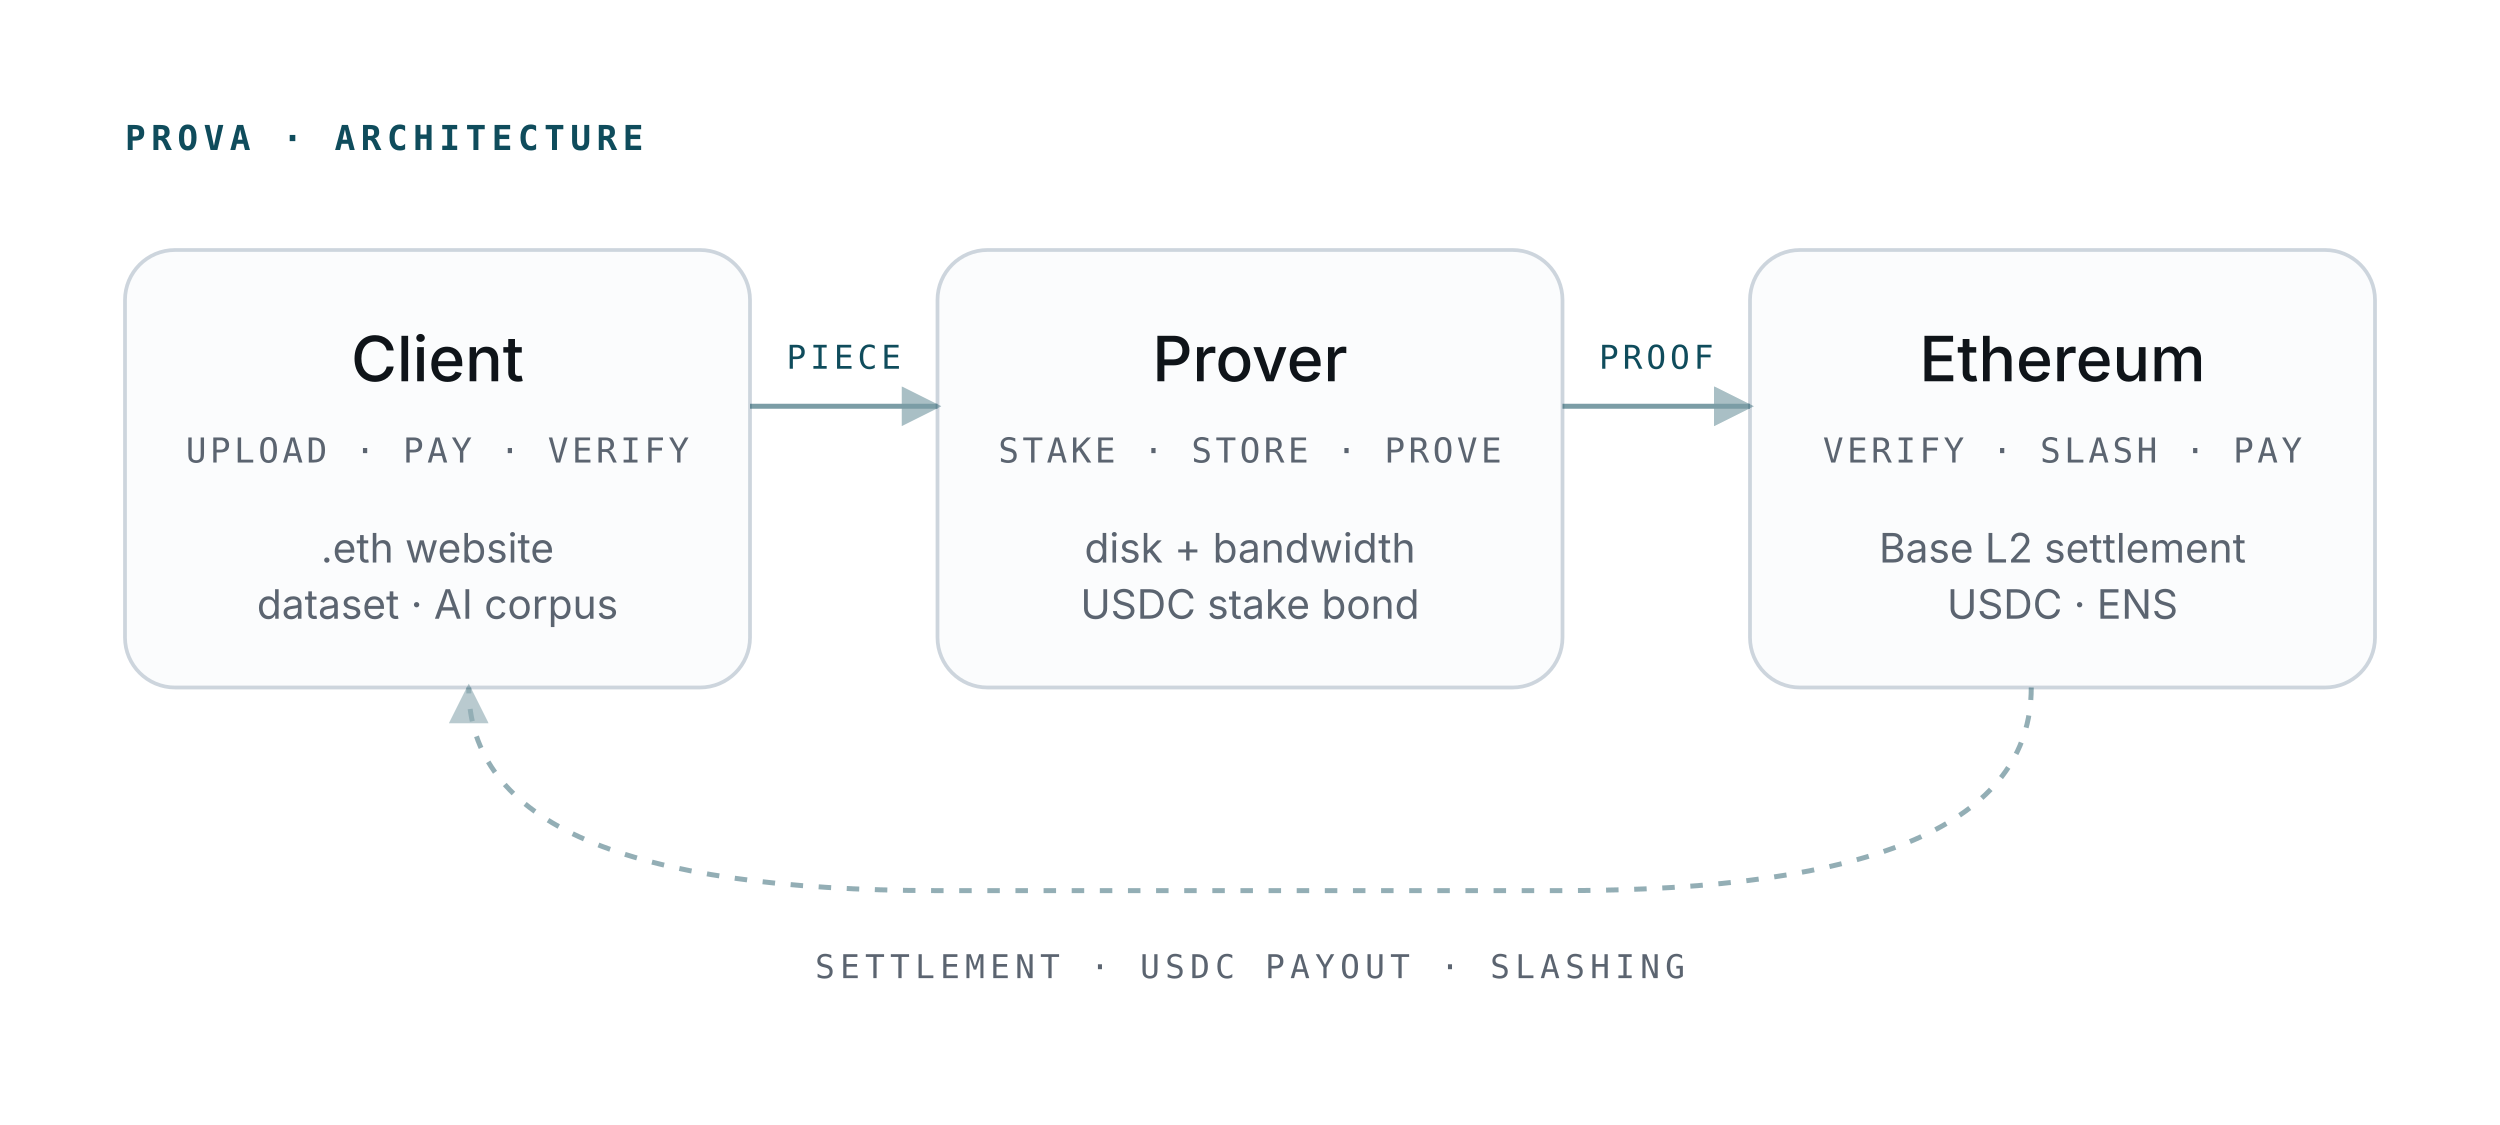
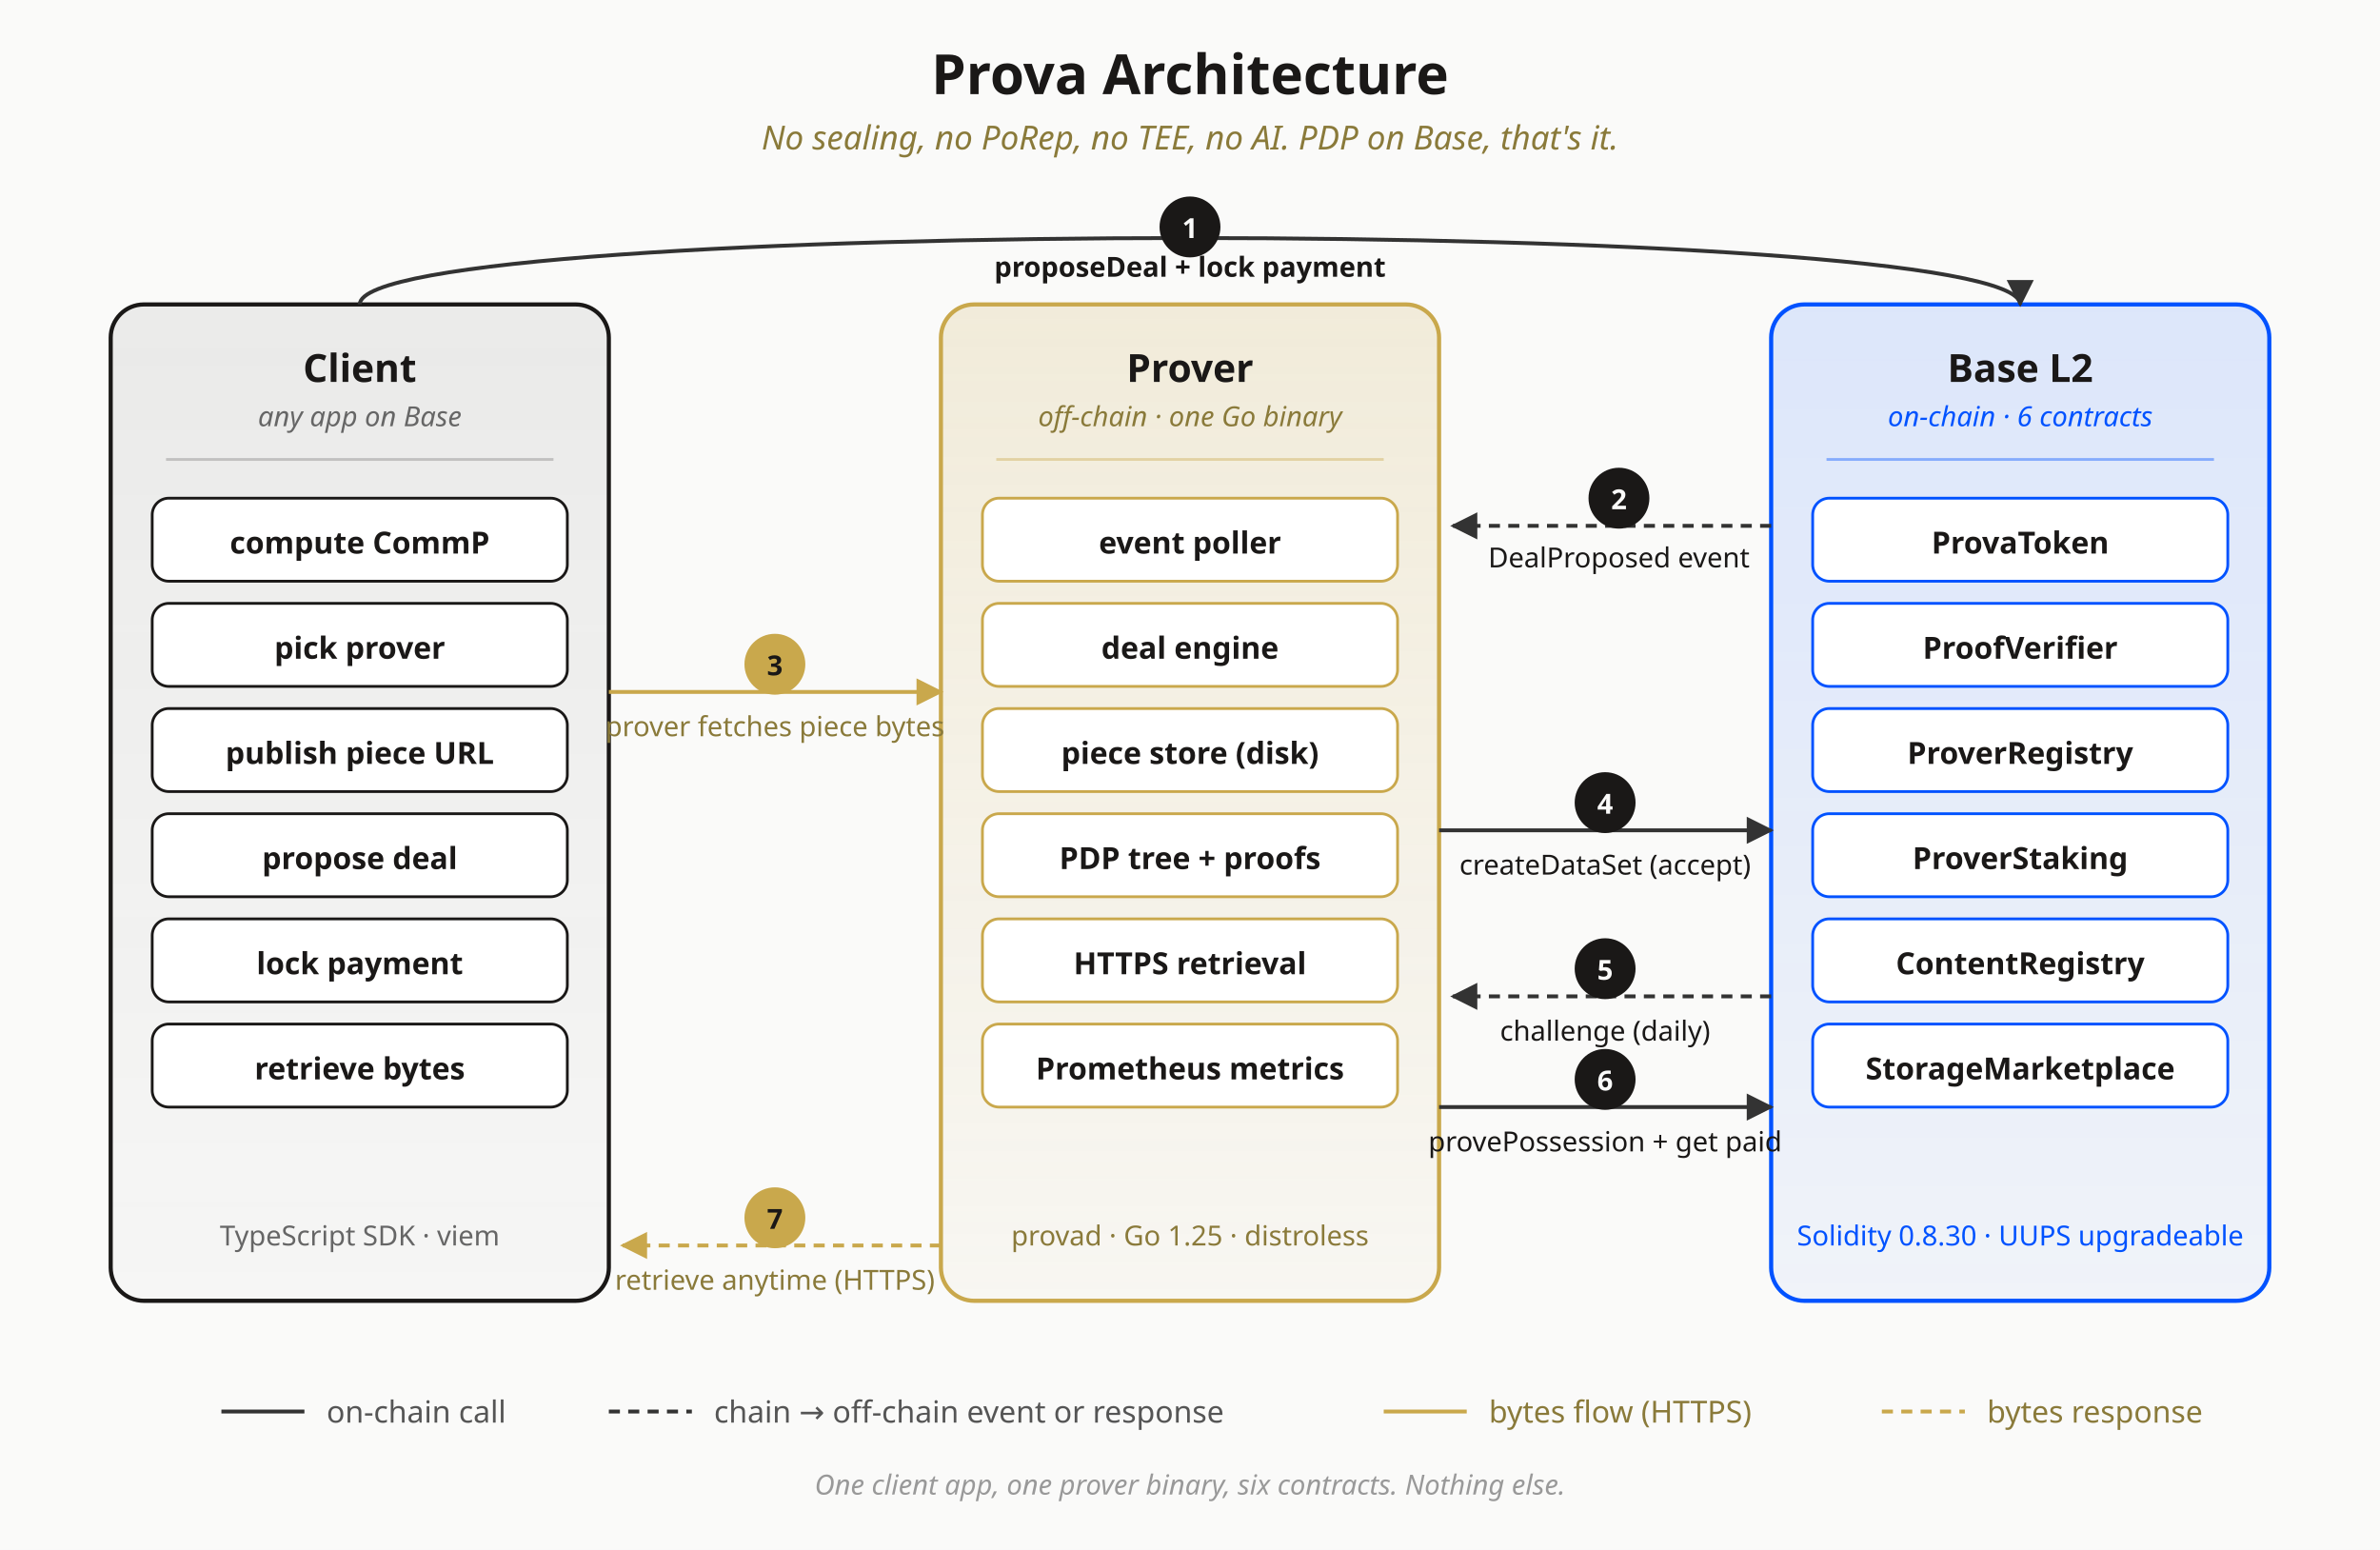
- <svg xmlns="http://www.w3.org/2000/svg" viewBox="0 0 800 360" role="img" aria-label="Prova architecture: Client, Prover, Ethereum">
+ <svg xmlns="http://www.w3.org/2000/svg" viewBox="0 0 860 560" width="860" height="560" font-family="ui-sans-serif, system-ui, sans-serif">
  <defs>
-     <linearGradient id="provaTeal" x1="0%" y1="0%" x2="100%" y2="100%">
-       <stop offset="0%" stop-color="#5DC3E5" />
-       <stop offset="55%" stop-color="#2EC4B6" />
-       <stop offset="100%" stop-color="#0F4C5C" />
+     <linearGradient id="goldFade" x1="0" x2="0" y1="0" y2="1">
+       <stop offset="0%" stop-color="#C9A84C" stop-opacity="0.18" />
+       <stop offset="100%" stop-color="#C9A84C" stop-opacity="0.04" />
    </linearGradient>
-     <marker id="arrow" viewBox="0 0 10 10" refX="9" refY="5" markerWidth="8" markerHeight="8" orient="auto">
-       <path d="M0 0 L10 5 L0 10 z" fill="#0F4C5C" opacity="0.65" />
+     <linearGradient id="baseFade" x1="0" x2="0" y1="0" y2="1">
+       <stop offset="0%" stop-color="#0052FF" stop-opacity="0.12" />
+       <stop offset="100%" stop-color="#0052FF" stop-opacity="0.04" />
+     </linearGradient>
+     <linearGradient id="clientFade" x1="0" x2="0" y1="0" y2="1">
+       <stop offset="0%" stop-color="#3a3a3a" stop-opacity="0.08" />
+       <stop offset="100%" stop-color="#3a3a3a" stop-opacity="0.02" />
+     </linearGradient>
+     <marker id="arrowBlack" viewBox="0 0 10 10" refX="9" refY="5" markerWidth="7" markerHeight="7" orient="auto">
+       <path d="M 0 0 L 10 5 L 0 10 z" fill="#333" />
+     </marker>
+     <marker id="arrowGold" viewBox="0 0 10 10" refX="9" refY="5" markerWidth="7" markerHeight="7" orient="auto">
+       <path d="M 0 0 L 10 5 L 0 10 z" fill="#C9A84C" />
    </marker>
  </defs>
-   <rect width="800" height="360" fill="#ffffff" />
-   <g font-family="-apple-system, BlinkMacSystemFont, 'SF Pro Display', sans-serif">
-     <g transform="translate(40, 80)">
-       <rect width="200" height="140" rx="16" fill="#fbfcfd" stroke="#cdd5dd" stroke-width="1.2" />
-       <text x="100" y="42" text-anchor="middle" fill="#0F1419" font-size="20" font-weight="500">Client</text>
-       <text x="100" y="68" text-anchor="middle" fill="#5b6470" font-family="ui-monospace, 'SF Mono', monospace" font-size="11" letter-spacing="0.1em">UPLOAD · PAY · VERIFY</text>
-       <text x="100" y="100" text-anchor="middle" fill="#5b6470" font-size="13">.eth website</text>
-       <text x="100" y="118" text-anchor="middle" fill="#5b6470" font-size="13">dataset · AI corpus</text>
+   <rect width="860" height="560" fill="#FAFAF9" />
+   <text x="430" y="34" text-anchor="middle" font-size="20" font-weight="700" fill="#1a1817">Prova Architecture</text>
+   <text x="430" y="54" text-anchor="middle" font-size="12" fill="#8a7a3a" font-style="italic">No sealing, no PoRep, no TEE, no AI. PDP on Base, that's it.</text>
+   <g transform="translate(40, 110)">
+     <rect width="180" height="360" rx="12" fill="url(#clientFade)" stroke="#1a1817" stroke-width="1.5" />
+     <text x="90" y="28" text-anchor="middle" font-size="14" font-weight="700" fill="#1a1817">Client</text>
+     <text x="90" y="44" text-anchor="middle" font-size="10" fill="#666" font-style="italic">any app on Base</text>
+     <line x1="20" y1="56" x2="160" y2="56" stroke="#1a1817" stroke-width="1" stroke-opacity="0.2" />
+     <g transform="translate(15, 70)">
+       <rect width="150" height="30" rx="6" fill="#fff" stroke="#1a1817" stroke-width="1" />
+       <text x="75" y="20" text-anchor="middle" font-size="11" fill="#1a1817" font-weight="600">compute CommP</text>
    </g>
-     <g transform="translate(300, 80)">
-       <rect width="200" height="140" rx="16" fill="#fbfcfd" stroke="#cdd5dd" stroke-width="1.2" />
-       <text x="100" y="42" text-anchor="middle" fill="#0F1419" font-size="20" font-weight="500">Prover</text>
-       <text x="100" y="68" text-anchor="middle" fill="#5b6470" font-family="ui-monospace, 'SF Mono', monospace" font-size="11" letter-spacing="0.1em">STAKE · STORE · PROVE</text>
-       <text x="100" y="100" text-anchor="middle" fill="#5b6470" font-size="13">disk + bandwidth</text>
-       <text x="100" y="118" text-anchor="middle" fill="#5b6470" font-size="13">USDC stake bond</text>
+     <g transform="translate(15, 108)">
+       <rect width="150" height="30" rx="6" fill="#fff" stroke="#1a1817" stroke-width="1" />
+       <text x="75" y="20" text-anchor="middle" font-size="11" fill="#1a1817" font-weight="600">pick prover</text>
    </g>
-     <g transform="translate(560, 80)">
-       <rect width="200" height="140" rx="16" fill="#fbfcfd" stroke="#cdd5dd" stroke-width="1.2" />
-       <text x="100" y="42" text-anchor="middle" fill="#0F1419" font-size="20" font-weight="500">Ethereum</text>
-       <text x="100" y="68" text-anchor="middle" fill="#5b6470" font-family="ui-monospace, 'SF Mono', monospace" font-size="11" letter-spacing="0.1em">VERIFY · SLASH · PAY</text>
-       <text x="100" y="100" text-anchor="middle" fill="#5b6470" font-size="13">Base L2 settlement</text>
-       <text x="100" y="118" text-anchor="middle" fill="#5b6470" font-size="13">USDC · ENS</text>
+     <g transform="translate(15, 146)">
+       <rect width="150" height="30" rx="6" fill="#fff" stroke="#1a1817" stroke-width="1" />
+       <text x="75" y="20" text-anchor="middle" font-size="11" fill="#1a1817" font-weight="600">publish piece URL</text>
    </g>
-     <g stroke="#0F4C5C" stroke-width="1.6" fill="none" opacity="0.55">
-       <path d="M240 130 L300 130" marker-end="url(#arrow)" />
-       <path d="M500 130 L560 130" marker-end="url(#arrow)" />
+     <g transform="translate(15, 184)">
+       <rect width="150" height="30" rx="6" fill="#fff" stroke="#1a1817" stroke-width="1" />
+       <text x="75" y="20" text-anchor="middle" font-size="11" fill="#1a1817" font-weight="600">propose deal</text>
    </g>
-     <path d="M650 220 Q650 285 500 285 L300 285 Q150 285 150 220" fill="none" stroke="#0F4C5C" stroke-width="1.6" stroke-dasharray="4 5" opacity="0.45" marker-end="url(#arrow)" />
-     <g fill="#0F4C5C" font-size="10.5" font-family="ui-monospace, 'SF Mono', monospace" letter-spacing="0.12em" text-anchor="middle">
-       <text x="270" y="118">PIECE</text>
-       <text x="530" y="118">PROOF</text>
+     <g transform="translate(15, 222)">
+       <rect width="150" height="30" rx="6" fill="#fff" stroke="#1a1817" stroke-width="1" />
+       <text x="75" y="20" text-anchor="middle" font-size="11" fill="#1a1817" font-weight="600">lock payment</text>
    </g>
-     <text x="400" y="313" text-anchor="middle" fill="#5b6470" font-size="10.5" font-family="ui-monospace, 'SF Mono', monospace" letter-spacing="0.16em">
-       SETTLEMENT · USDC PAYOUT · SLASHING
-     </text>
-     <text x="40" y="48" fill="#0F4C5C" font-size="11" font-weight="600" letter-spacing="0.16em" font-family="ui-monospace, 'SF Mono', monospace">
-       PROVA · ARCHITECTURE
-     </text>
-     <line x1="40" y1="56" x2="200" y2="56" stroke="url(#provaTeal)" stroke-width="2" />
+     <g transform="translate(15, 260)">
+       <rect width="150" height="30" rx="6" fill="#fff" stroke="#1a1817" stroke-width="1" />
+       <text x="75" y="20" text-anchor="middle" font-size="11" fill="#1a1817" font-weight="600">retrieve bytes</text>
+     </g>
+     <text x="90" y="340" text-anchor="middle" font-size="10" fill="#666">TypeScript SDK · viem</text>
  </g>
+   <g transform="translate(340, 110)">
+     <rect width="180" height="360" rx="12" fill="url(#goldFade)" stroke="#C9A84C" stroke-width="1.5" />
+     <text x="90" y="28" text-anchor="middle" font-size="14" font-weight="700" fill="#1a1817">Prover</text>
+     <text x="90" y="44" text-anchor="middle" font-size="10" fill="#8a7a3a" font-style="italic">off-chain · one Go binary</text>
+     <line x1="20" y1="56" x2="160" y2="56" stroke="#C9A84C" stroke-width="1" stroke-opacity="0.4" />
+     <g transform="translate(15, 70)">
+       <rect width="150" height="30" rx="6" fill="#fff" stroke="#C9A84C" stroke-width="1" />
+       <text x="75" y="20" text-anchor="middle" font-size="11" fill="#1a1817" font-weight="600">event poller</text>
+     </g>
+     <g transform="translate(15, 108)">
+       <rect width="150" height="30" rx="6" fill="#fff" stroke="#C9A84C" stroke-width="1" />
+       <text x="75" y="20" text-anchor="middle" font-size="11" fill="#1a1817" font-weight="600">deal engine</text>
+     </g>
+     <g transform="translate(15, 146)">
+       <rect width="150" height="30" rx="6" fill="#fff" stroke="#C9A84C" stroke-width="1" />
+       <text x="75" y="20" text-anchor="middle" font-size="11" fill="#1a1817" font-weight="600">piece store (disk)</text>
+     </g>
+     <g transform="translate(15, 184)">
+       <rect width="150" height="30" rx="6" fill="#fff" stroke="#C9A84C" stroke-width="1" />
+       <text x="75" y="20" text-anchor="middle" font-size="11" fill="#1a1817" font-weight="600">PDP tree + proofs</text>
+     </g>
+     <g transform="translate(15, 222)">
+       <rect width="150" height="30" rx="6" fill="#fff" stroke="#C9A84C" stroke-width="1" />
+       <text x="75" y="20" text-anchor="middle" font-size="11" fill="#1a1817" font-weight="600">HTTPS retrieval</text>
+     </g>
+     <g transform="translate(15, 260)">
+       <rect width="150" height="30" rx="6" fill="#fff" stroke="#C9A84C" stroke-width="1" />
+       <text x="75" y="20" text-anchor="middle" font-size="11" fill="#1a1817" font-weight="600">Prometheus metrics</text>
+     </g>
+     <text x="90" y="340" text-anchor="middle" font-size="10" fill="#8a7a3a">provad · Go 1.25 · distroless</text>
+   </g>
+   <g transform="translate(640, 110)">
+     <rect width="180" height="360" rx="12" fill="url(#baseFade)" stroke="#0052FF" stroke-width="1.5" />
+     <text x="90" y="28" text-anchor="middle" font-size="14" font-weight="700" fill="#1a1817">Base L2</text>
+     <text x="90" y="44" text-anchor="middle" font-size="10" fill="#0052FF" font-style="italic">on-chain · 6 contracts</text>
+     <line x1="20" y1="56" x2="160" y2="56" stroke="#0052FF" stroke-width="1" stroke-opacity="0.4" />
+     <g transform="translate(15, 70)">
+       <rect width="150" height="30" rx="6" fill="#fff" stroke="#0052FF" stroke-width="1" />
+       <text x="75" y="20" text-anchor="middle" font-size="11" fill="#1a1817" font-weight="600">ProvaToken</text>
+     </g>
+     <g transform="translate(15, 108)">
+       <rect width="150" height="30" rx="6" fill="#fff" stroke="#0052FF" stroke-width="1" />
+       <text x="75" y="20" text-anchor="middle" font-size="11" fill="#1a1817" font-weight="600">ProofVerifier</text>
+     </g>
+     <g transform="translate(15, 146)">
+       <rect width="150" height="30" rx="6" fill="#fff" stroke="#0052FF" stroke-width="1" />
+       <text x="75" y="20" text-anchor="middle" font-size="11" fill="#1a1817" font-weight="600">ProverRegistry</text>
+     </g>
+     <g transform="translate(15, 184)">
+       <rect width="150" height="30" rx="6" fill="#fff" stroke="#0052FF" stroke-width="1" />
+       <text x="75" y="20" text-anchor="middle" font-size="11" fill="#1a1817" font-weight="600">ProverStaking</text>
+     </g>
+     <g transform="translate(15, 222)">
+       <rect width="150" height="30" rx="6" fill="#fff" stroke="#0052FF" stroke-width="1" />
+       <text x="75" y="20" text-anchor="middle" font-size="11" fill="#1a1817" font-weight="600">ContentRegistry</text>
+     </g>
+     <g transform="translate(15, 260)">
+       <rect width="150" height="30" rx="6" fill="#fff" stroke="#0052FF" stroke-width="1" />
+       <text x="75" y="20" text-anchor="middle" font-size="11" fill="#1a1817" font-weight="600">StorageMarketplace</text>
+     </g>
+     <text x="90" y="340" text-anchor="middle" font-size="10" fill="#0052FF">Solidity 0.8.30 · UUPS upgradeable</text>
+   </g>
+   <path d="M 130 110 C 130 78, 730 78, 730 110" fill="none" stroke="#333" stroke-width="1.4" marker-end="url(#arrowBlack)" />
+   <circle cx="430" cy="82" r="11" fill="#1a1817" />
+   <text x="430" y="86" text-anchor="middle" font-size="10" font-weight="700" fill="#FAFAF9">1</text>
+   <text x="430" y="100" text-anchor="middle" font-size="10" fill="#1a1817" font-weight="600">proposeDeal + lock payment</text>
+   <path d="M 640 190 C 580 190, 540 190, 525 190" fill="none" stroke="#333" stroke-width="1.4" stroke-dasharray="4 3" marker-end="url(#arrowBlack)" />
+   <circle cx="585" cy="180" r="11" fill="#1a1817" />
+   <text x="585" y="184" text-anchor="middle" font-size="10" font-weight="700" fill="#FAFAF9">2</text>
+   <text x="585" y="205" text-anchor="middle" font-size="10" fill="#1a1817">DealProposed event</text>
+   <path d="M 220 250 C 260 250, 300 250, 340 250" fill="none" stroke="#C9A84C" stroke-width="1.4" marker-end="url(#arrowGold)" />
+   <circle cx="280" cy="240" r="11" fill="#C9A84C" />
+   <text x="280" y="244" text-anchor="middle" font-size="10" font-weight="700" fill="#1a1817">3</text>
+   <text x="280" y="266" text-anchor="middle" font-size="10" fill="#8a7a3a">prover fetches piece bytes</text>
+   <path d="M 520 300 C 570 300, 600 300, 640 300" fill="none" stroke="#333" stroke-width="1.4" marker-end="url(#arrowBlack)" />
+   <circle cx="580" cy="290" r="11" fill="#1a1817" />
+   <text x="580" y="294" text-anchor="middle" font-size="10" font-weight="700" fill="#FAFAF9">4</text>
+   <text x="580" y="316" text-anchor="middle" font-size="10" fill="#1a1817">createDataSet (accept)</text>
+   <path d="M 640 360 C 580 360, 545 360, 525 360" fill="none" stroke="#333" stroke-width="1.4" stroke-dasharray="4 3" marker-end="url(#arrowBlack)" />
+   <circle cx="580" cy="350" r="11" fill="#1a1817" />
+   <text x="580" y="354" text-anchor="middle" font-size="10" font-weight="700" fill="#FAFAF9">5</text>
+   <text x="580" y="376" text-anchor="middle" font-size="10" fill="#1a1817">challenge (daily)</text>
+   <path d="M 520 400 C 570 400, 600 400, 640 400" fill="none" stroke="#333" stroke-width="1.4" marker-end="url(#arrowBlack)" />
+   <circle cx="580" cy="390" r="11" fill="#1a1817" />
+   <text x="580" y="394" text-anchor="middle" font-size="10" font-weight="700" fill="#FAFAF9">6</text>
+   <text x="580" y="416" text-anchor="middle" font-size="10" fill="#1a1817">provePossession + get paid</text>
+   <path d="M 340 450 C 290 450, 260 450, 225 450" fill="none" stroke="#C9A84C" stroke-width="1.4" stroke-dasharray="4 3" marker-end="url(#arrowGold)" />
+   <circle cx="280" cy="440" r="11" fill="#C9A84C" />
+   <text x="280" y="444" text-anchor="middle" font-size="10" font-weight="700" fill="#1a1817">7</text>
+   <text x="280" y="466" text-anchor="middle" font-size="10" fill="#8a7a3a">retrieve anytime (HTTPS)</text>
+   <g transform="translate(80, 510)">
+     <line x1="0" y1="0" x2="30" y2="0" stroke="#333" stroke-width="1.4" />
+     <text x="38" y="4" font-size="11" fill="#555">on-chain call</text>
+     <line x1="140" y1="0" x2="170" y2="0" stroke="#333" stroke-width="1.4" stroke-dasharray="4 3" />
+     <text x="178" y="4" font-size="11" fill="#555">chain → off-chain event or response</text>
+     <line x1="420" y1="0" x2="450" y2="0" stroke="#C9A84C" stroke-width="1.4" />
+     <text x="458" y="4" font-size="11" fill="#8a7a3a">bytes flow (HTTPS)</text>
+     <line x1="600" y1="0" x2="630" y2="0" stroke="#C9A84C" stroke-width="1.4" stroke-dasharray="4 3" />
+     <text x="638" y="4" font-size="11" fill="#8a7a3a">bytes response</text>
+   </g>
+   <text x="430" y="540" text-anchor="middle" font-size="10" fill="#999" font-style="italic">
+     One client app, one prover binary, six contracts. Nothing else.
+   </text>
</svg>
